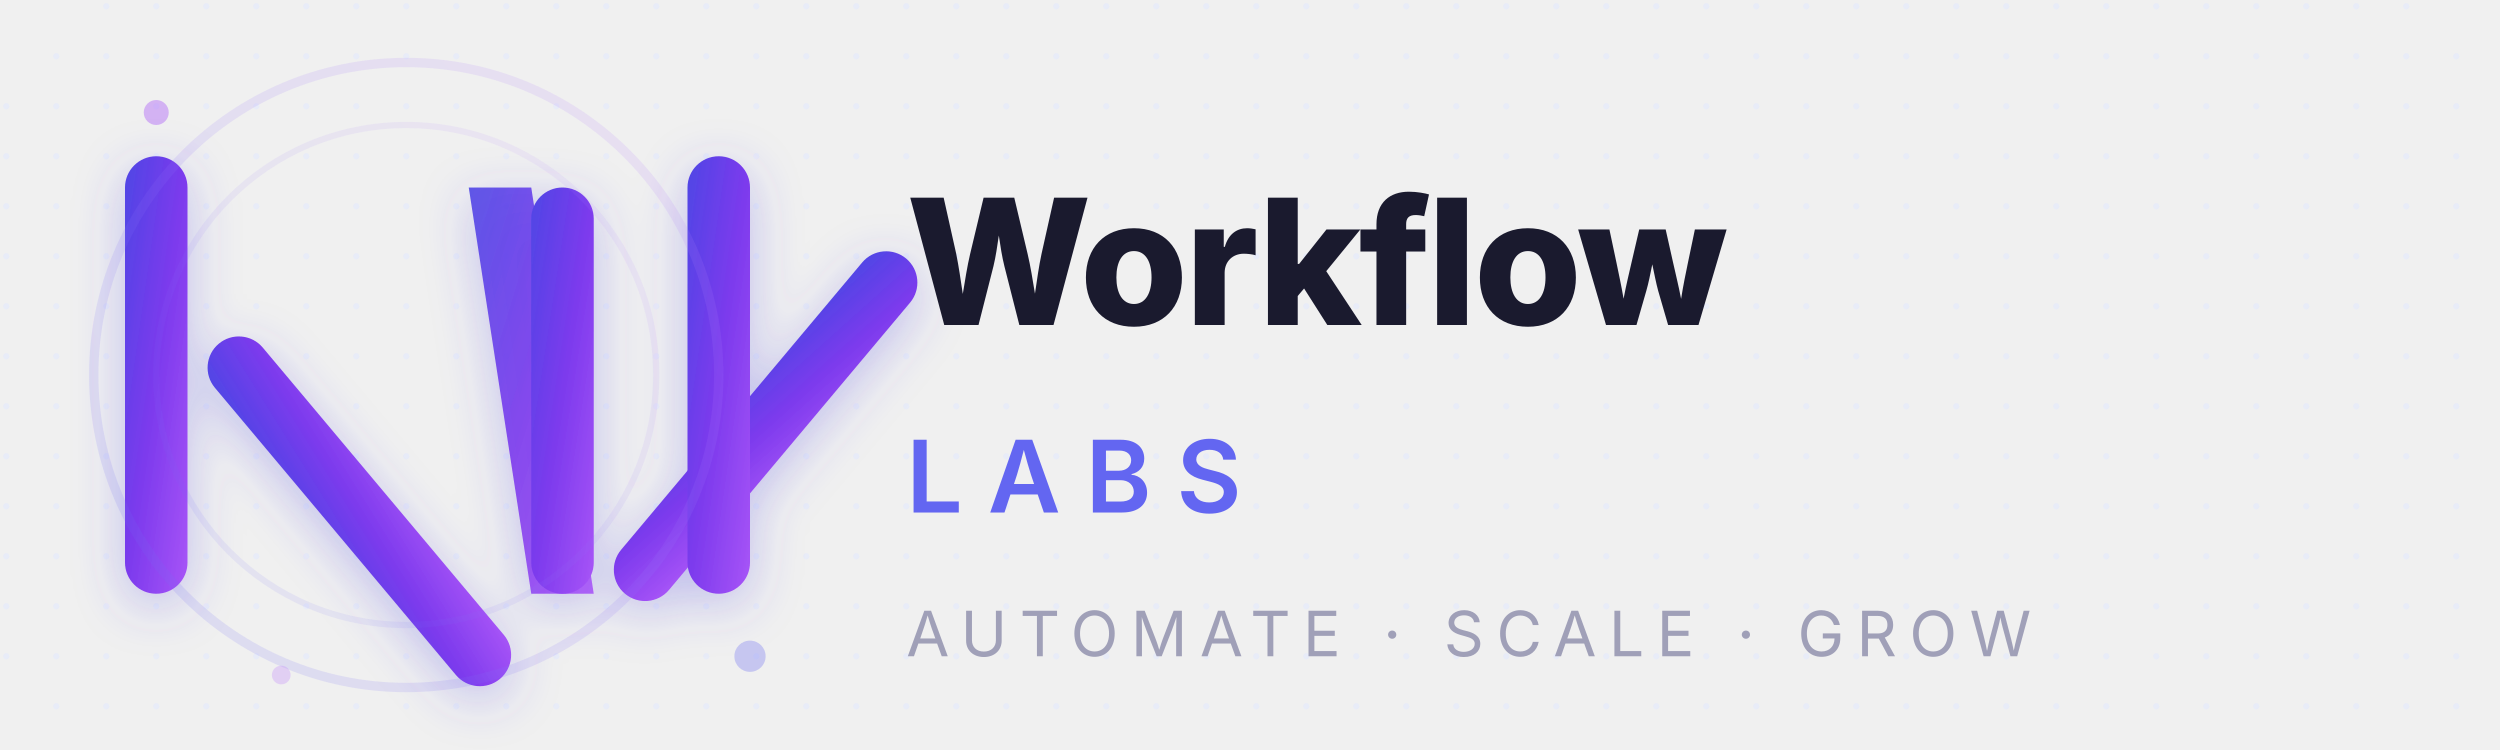
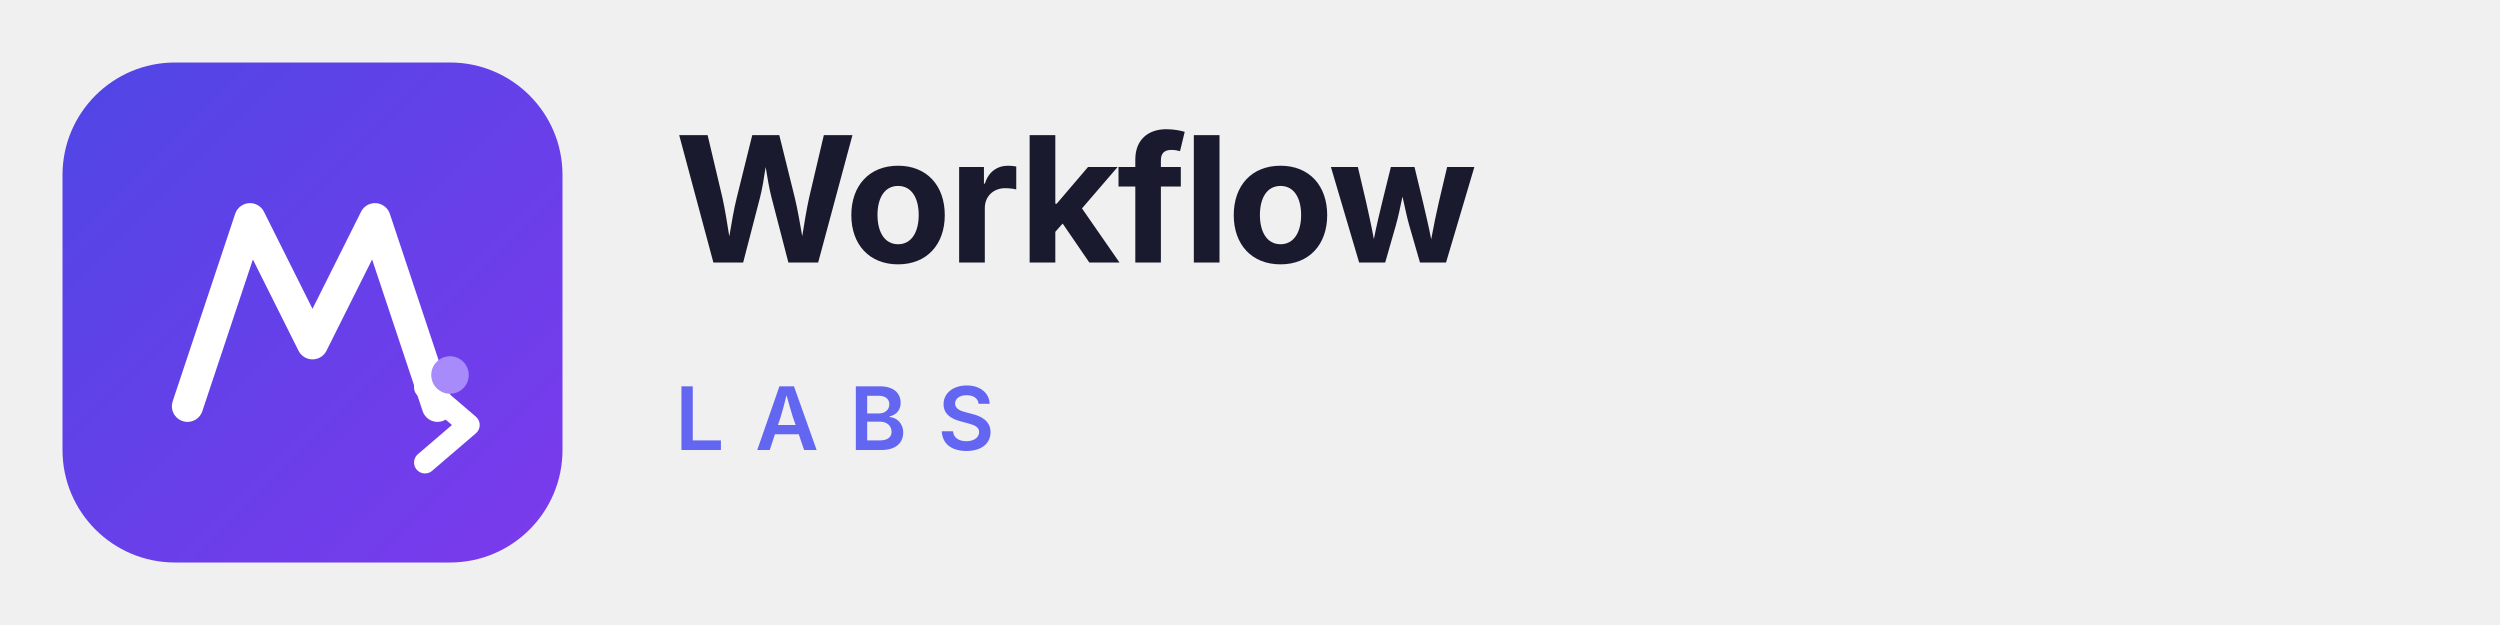
- <svg xmlns="http://www.w3.org/2000/svg" viewBox="0 0 400 120" width="400" height="120">
+ <svg xmlns="http://www.w3.org/2000/svg" viewBox="0 0 400 100" width="400" height="100">
  <defs>
-     <linearGradient id="g1" x1="0%" y1="0%" x2="100%" y2="100%">
+     <linearGradient id="gLogo" x1="0%" y1="0%" x2="100%" y2="100%">
      <stop offset="0%" stop-color="#4f46e5" />
-       <stop offset="50%" stop-color="#7c3aed" />
-       <stop offset="100%" stop-color="#a855f7" />
+       <stop offset="100%" stop-color="#7c3aed" />
    </linearGradient>
-     <linearGradient id="g2" x1="0%" y1="100%" x2="100%" y2="0%">
+     <linearGradient id="gAccent" x1="0%" y1="0%" x2="100%" y2="0%">
      <stop offset="0%" stop-color="#6366f1" />
-       <stop offset="100%" stop-color="#c084fc" />
+       <stop offset="100%" stop-color="#a78bfa" />
    </linearGradient>
-     <filter id="shadow">
-       <feDropShadow dx="0" dy="2" stdDeviation="4" flood-color="#4f46e5" flood-opacity="0.3" />
-     </filter>
-     <filter id="glow">
-       <feGaussianBlur stdDeviation="3" result="blur" />
-       <feMerge>
-         <feMergeNode in="blur" />
-         <feMergeNode in="SourceGraphic" />
-       </feMerge>
-     </filter>
  </defs>
-   <pattern id="dots" x="0" y="0" width="8" height="8" patternUnits="userSpaceOnUse">
-     <circle cx="1" cy="1" r="0.5" fill="#e0e7ff" opacity="0.5" />
-   </pattern>
-   <rect width="400" height="120" fill="url(#dots)" rx="16" />
-   <g filter="url(#shadow)">
-     <rect x="20" y="25" width="10" height="70" rx="5" fill="url(#g1)">
-       <animate attributeName="height" values="70;75;70" dur="3s" repeatCount="indefinite" />
-       <animate attributeName="y" values="25;20;25" dur="3s" repeatCount="indefinite" />
-     </rect>
-     <rect x="30" y="55" width="10" height="70" rx="5" fill="url(#g1)" transform="rotate(-40, 35, 55)">
-       <animate attributeName="opacity" values="1;0.7;1" dur="4s" repeatCount="indefinite" />
-     </rect>
-     <polygon points="75,30 85,30 95,95 85,95" fill="url(#g1)" rx="5" opacity="0.9">
-       <animate attributeName="opacity" values="0.9;0.6;0.9" dur="5s" repeatCount="indefinite" />
-     </polygon>
-     <rect x="85" y="30" width="10" height="65" rx="5" fill="url(#g1)">
-       <animate attributeName="height" values="65;70;65" dur="3s" repeatCount="indefinite" />
-     </rect>
-     <rect x="95" y="25" width="10" height="70" rx="5" fill="url(#g1)" transform="rotate(40, 100, 95)">
-       <animate attributeName="opacity" values="1;0.7;1" dur="4s" repeatCount="indefinite" />
-     </rect>
-     <rect x="110" y="25" width="10" height="70" rx="5" fill="url(#g1)">
-       <animate attributeName="height" values="70;65;70" dur="3s" repeatCount="indefinite" />
-       <animate attributeName="y" values="25;30;25" dur="3s" repeatCount="indefinite" />
-     </rect>
+   <g transform="translate(10, 10)">
+     <rect x="0" y="0" width="80" height="80" rx="18" fill="url(#gLogo)" />
+     <path d="M20 55 L30 25 L40 45 L50 25 L60 55" fill="none" stroke="#fff" stroke-width="5" stroke-linecap="round" stroke-linejoin="round" />
+     <path d="M58 52 L65 58 L58 64" fill="none" stroke="#fff" stroke-width="3.5" stroke-linecap="round" stroke-linejoin="round" />
+     <circle cx="62" cy="50" r="3" fill="#a78bfa" />
  </g>
-   <circle cx="65" cy="60" r="50" fill="none" stroke="url(#g2)" stroke-width="1.5" opacity="0.15">
-     <animateTransform attributeName="transform" type="rotate" from="0 65 60" to="360 65 60" dur="10s" repeatCount="indefinite" />
-   </circle>
-   <circle cx="65" cy="60" r="40" fill="none" stroke="url(#g2)" stroke-width="1" opacity="0.1">
-     <animateTransform attributeName="transform" type="rotate" from="360 65 60" to="0 65 60" dur="8s" repeatCount="indefinite" />
-   </circle>
-   <circle cx="25" cy="18" r="2" fill="#a855f7" opacity="0.4">
-     <animate attributeName="cy" values="18;10;18" dur="2s" repeatCount="indefinite" />
-     <animate attributeName="opacity" values="0.4;0.1;0.4" dur="2s" repeatCount="indefinite" />
-   </circle>
-   <circle cx="120" cy="105" r="2.5" fill="#6366f1" opacity="0.3">
-     <animate attributeName="cy" values="105;98;105" dur="2.5s" repeatCount="indefinite" />
-   </circle>
-   <circle cx="45" cy="108" r="1.5" fill="#c084fc" opacity="0.3">
-     <animate attributeName="cy" values="108;102;108" dur="1.8s" repeatCount="indefinite" />
-   </circle>
-   <text x="145" y="52" font-family="'Plus Jakarta Sans',-apple-system,sans-serif" font-weight="800" font-size="28" fill="#1a1a2e" letter-spacing="-0.5">Workflow</text>
-   <text x="145" y="82" font-family="'Plus Jakarta Sans',-apple-system,sans-serif" font-weight="600" font-size="16" fill="#6366f1" letter-spacing="4">LABS</text>
-   <line x1="145" y1="90" x2="145" y2="90" stroke="url(#g1)" stroke-width="2" stroke-linecap="round">
-     <animate attributeName="x2" values="145;290;145" dur="3s" repeatCount="indefinite" />
-     <animate attributeName="opacity" values="1;0.3;1" dur="3s" repeatCount="indefinite" />
-   </line>
-   <text x="145" y="105" font-family="'Inter',-apple-system,sans-serif" font-weight="400" font-size="10" fill="#a0a0b8" letter-spacing="2">AUTOMATE · SCALE · GROW</text>
+   <text x="108" y="42" font-family="'Inter',-apple-system,BlinkMacSystemFont,sans-serif" font-weight="700" font-size="28" fill="#1a1a2e" letter-spacing="-0.02em">Workflow</text>
+   <text x="108" y="72" font-family="'Inter',-apple-system,BlinkMacSystemFont,sans-serif" font-weight="600" font-size="14" fill="#6366f1" letter-spacing="0.35em">LABS</text>
</svg>
